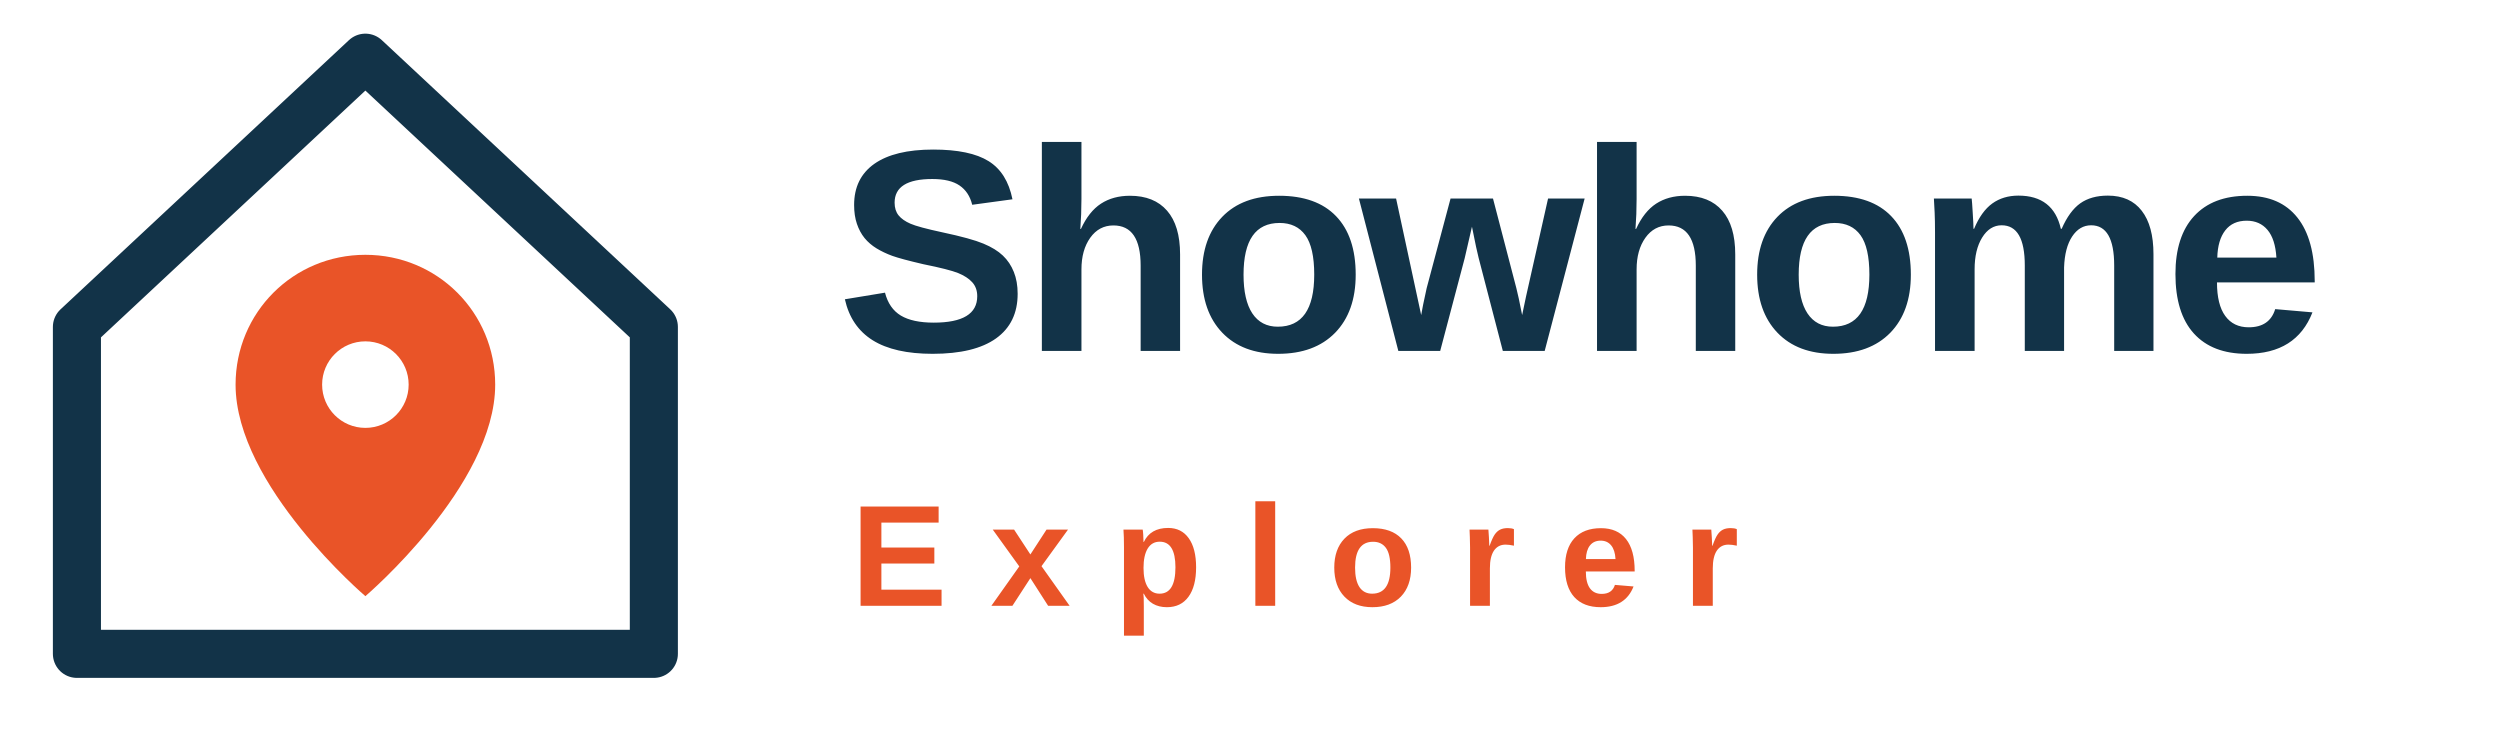
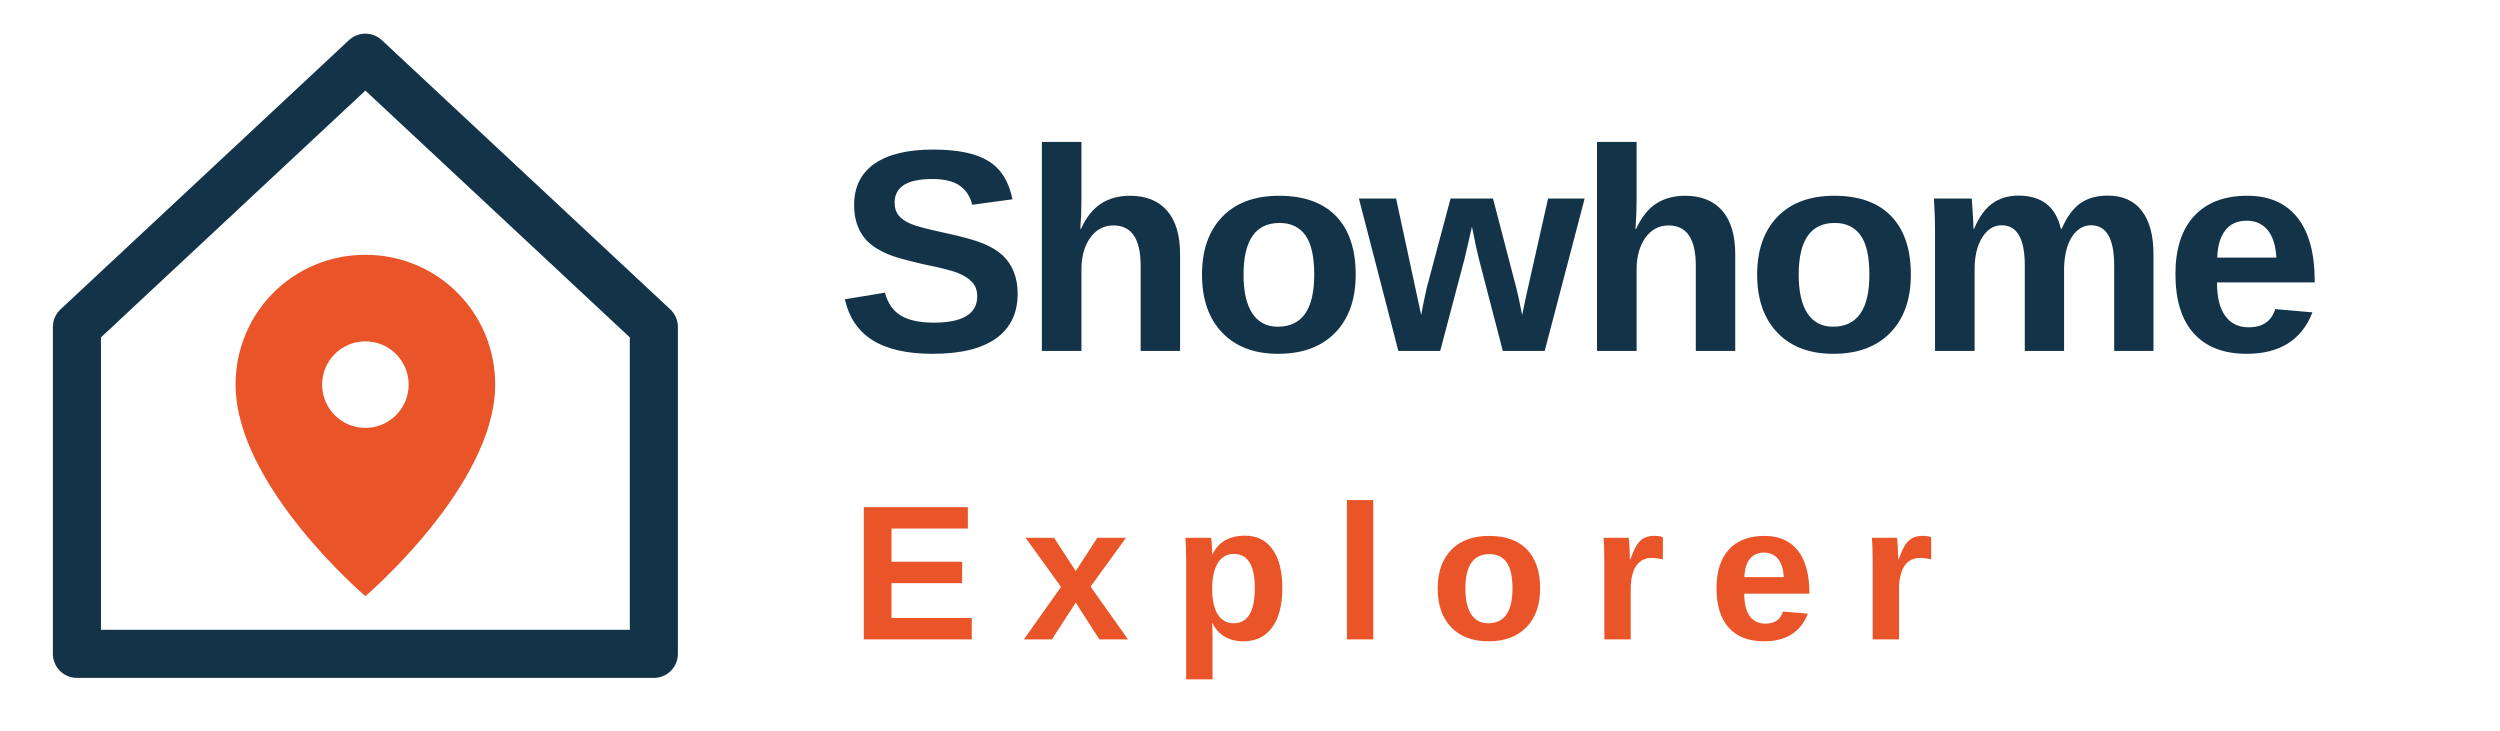
<svg xmlns="http://www.w3.org/2000/svg" width="520" height="152" viewBox="0 0 520 152" role="img" aria-labelledby="title">
  <g fill="none" stroke="#123348" stroke-width="10" stroke-linejoin="round" stroke-linecap="round">
    <path d="M16 68 76 12l60 56v68H16Z" />
  </g>
  <path fill="#e95428" fill-rule="evenodd" d="M76 53c-15 0-27 12-27 27 0 21 27 44 27 44s27-23 27-44c0-15-12-27-27-27Zm0 18a9 9 0 1 0 0 18 9 9 0 0 0 0-18Z" />
  <text x="174" y="73" fill="#123348" font-family="Arial, Helvetica, sans-serif" font-size="60" font-weight="600" letter-spacing="-1.5">Showhome</text>
-   <text x="177" y="126" fill="#e95428" font-family="Arial, Helvetica, sans-serif" font-size="30" font-weight="600" letter-spacing="9">Explorer</text>
+   <text x="177" y="133" fill="#e95428" font-family="Arial, Helvetica, sans-serif" font-size="40" font-weight="600" letter-spacing="9">Explorer</text>
</svg>
